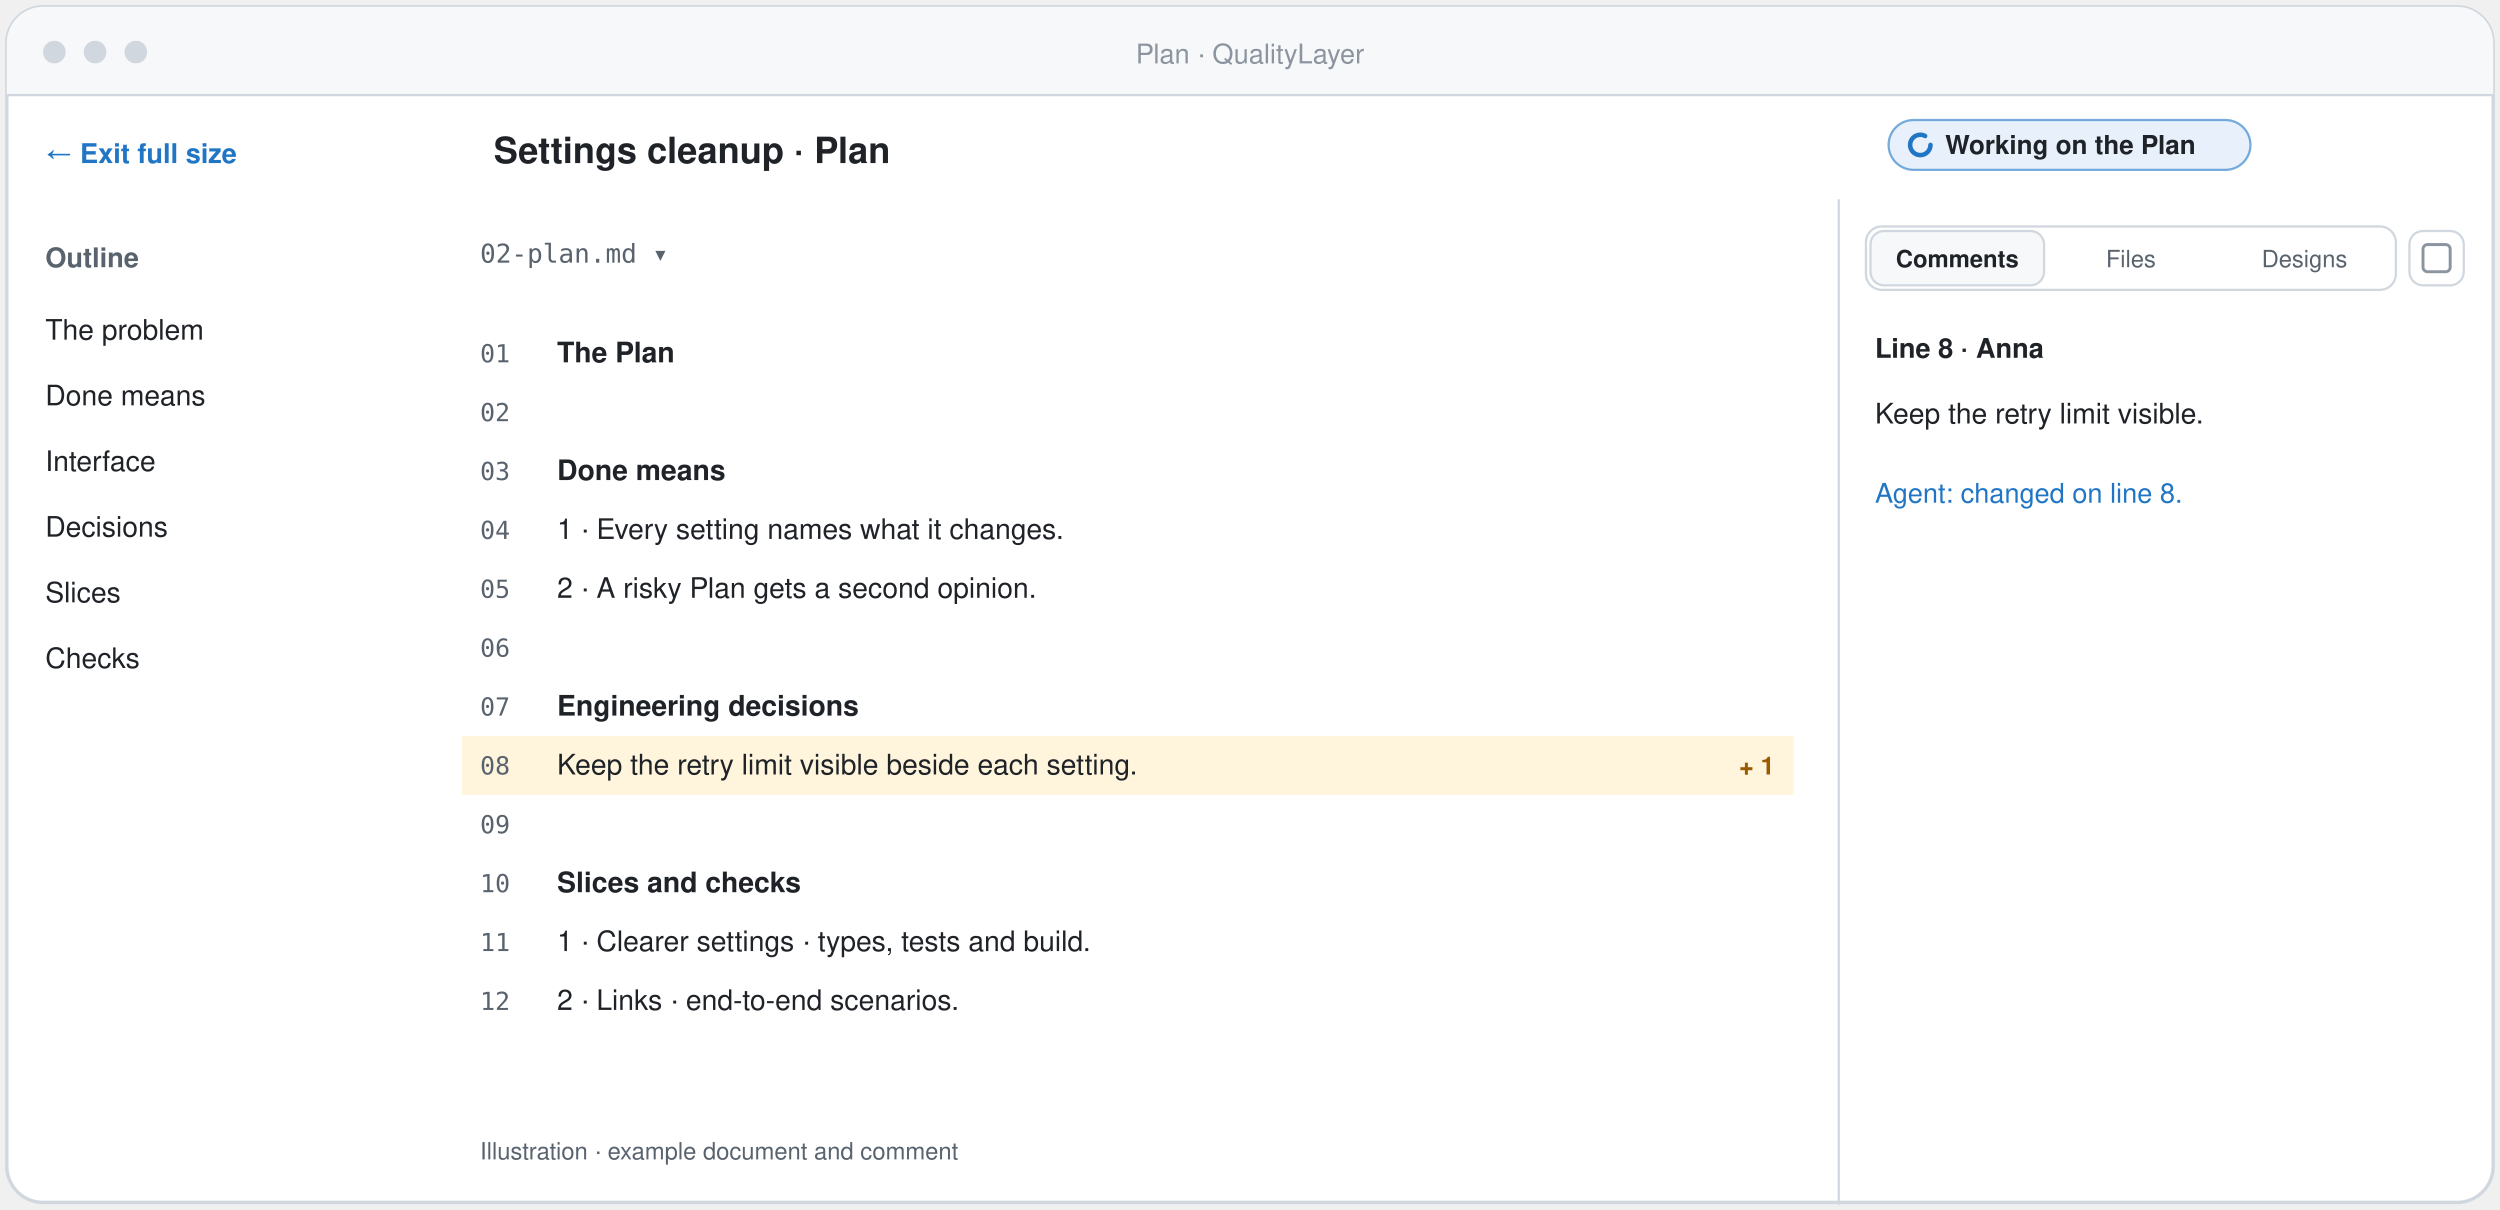
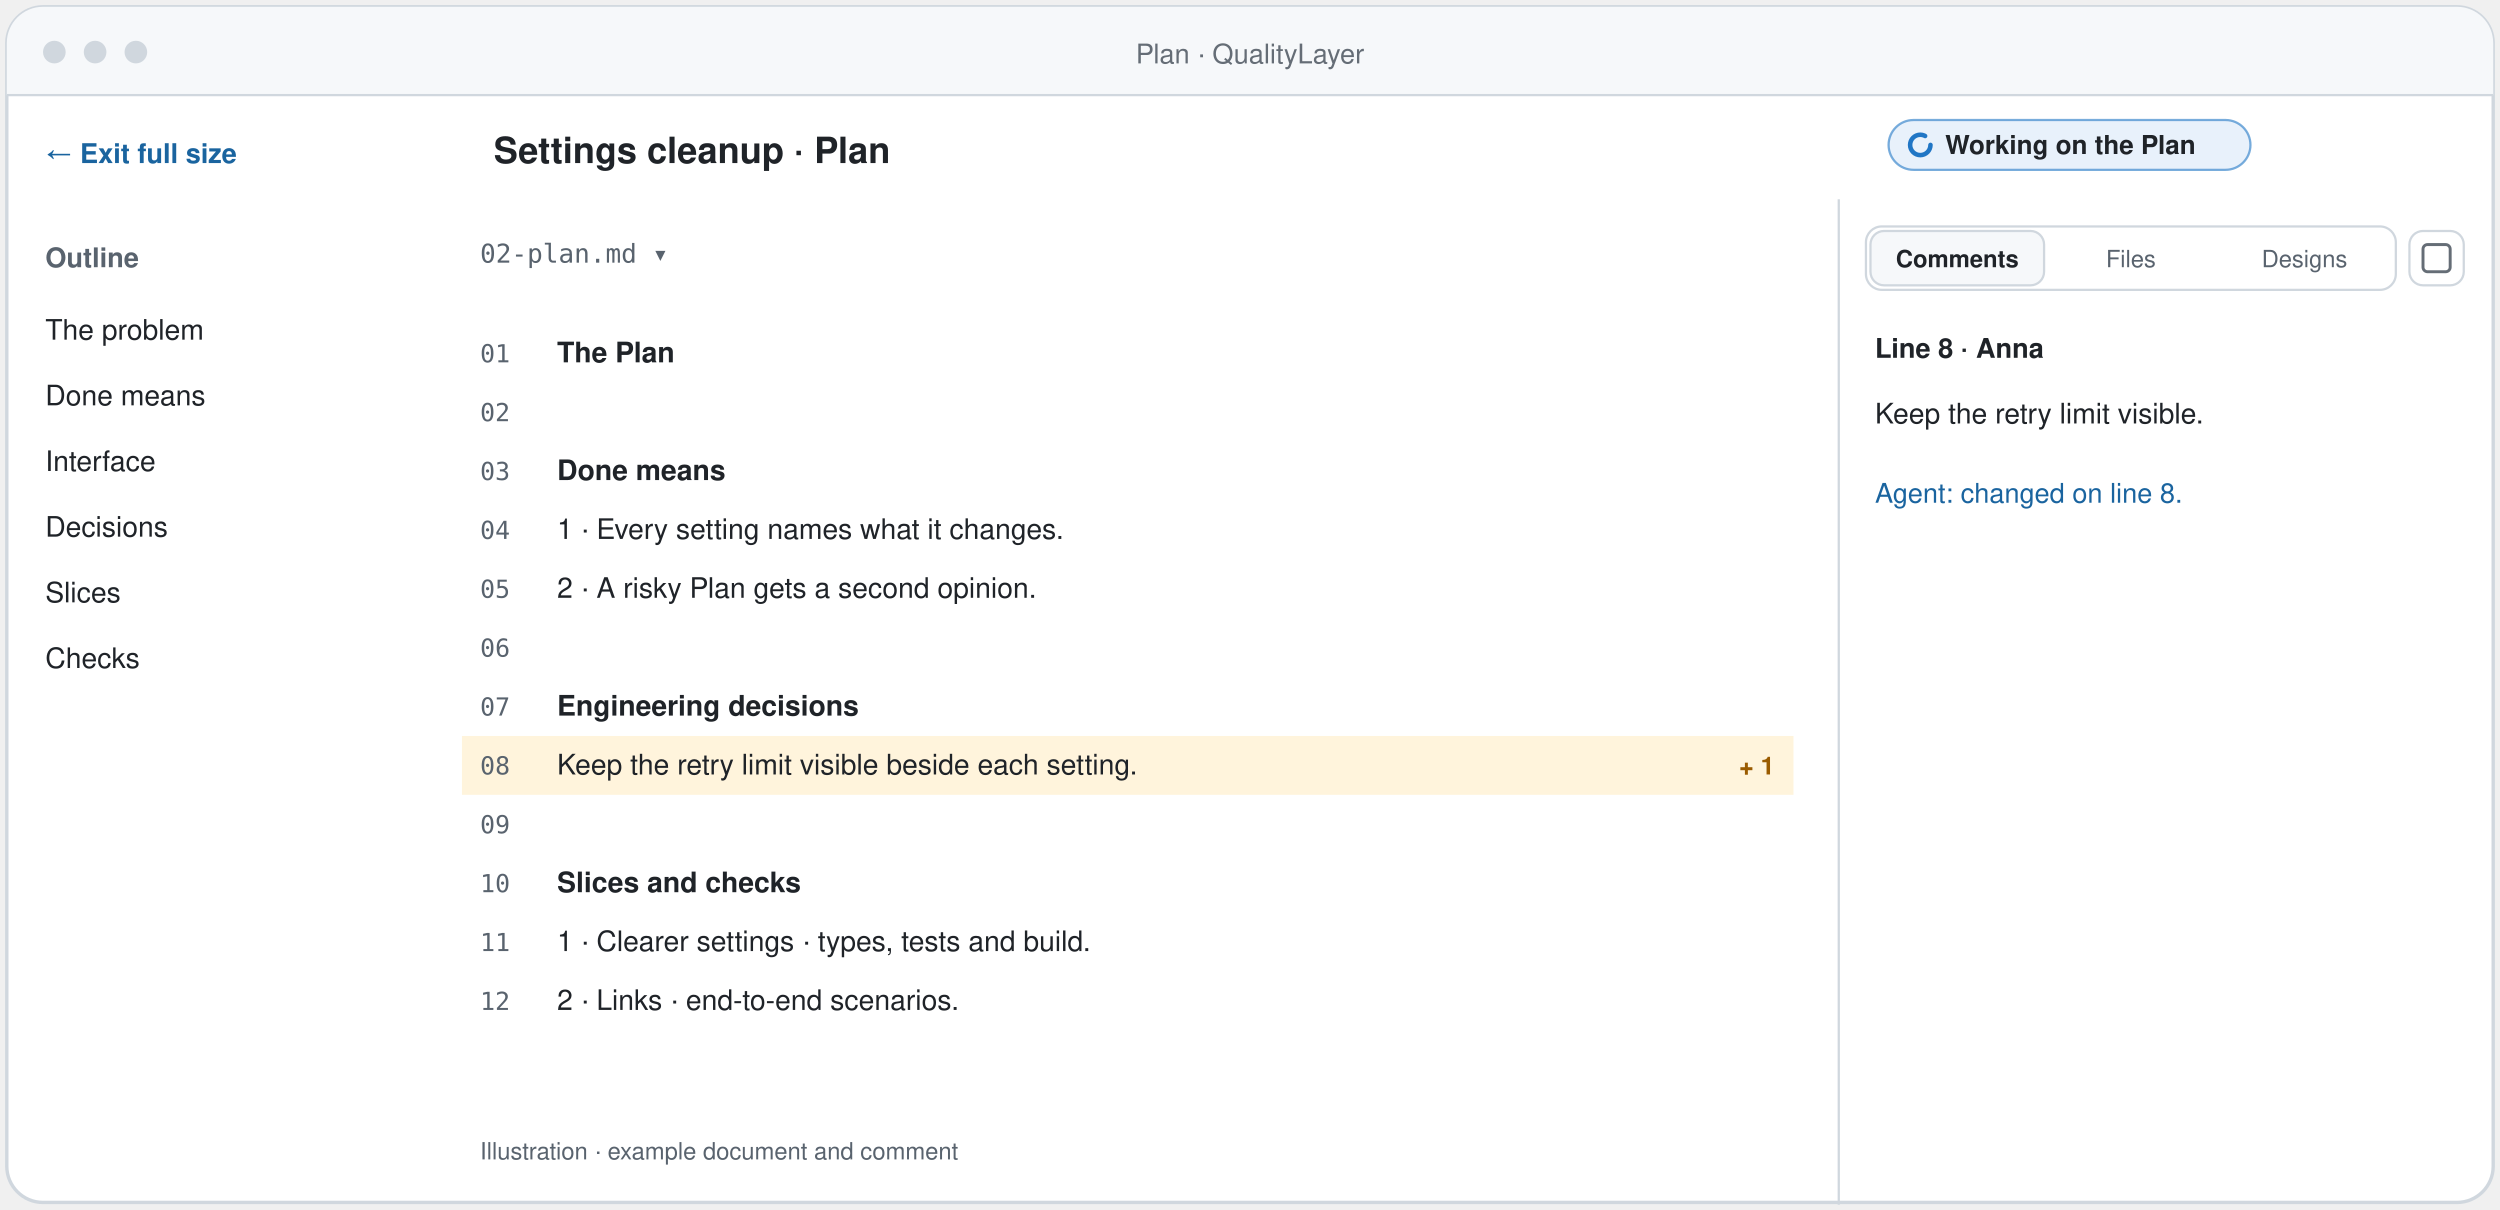
- <svg xmlns="http://www.w3.org/2000/svg" width="1104" height="534" viewBox="-2 -2 1104 534" role="img" aria-label="The full-size Plan: outline, document lines with a comment on line 8, live status, and Comments, Files and Designs">
+ <svg xmlns="http://www.w3.org/2000/svg" style="background:#ffffff" width="1104" height="534" viewBox="-2 -2 1104 534" role="img" aria-label="The full-size Plan: outline, document lines with a comment on line 8, live status, and Comments, Files and Designs">
  <rect x="1" y="1" width="1098" height="528" rx="16" fill="#ffffff" stroke="#d0d7de" stroke-width="1.5" />
  <path d="M1 17 a16 16 0 0 1 16 -16 H1083 a16 16 0 0 1 16 16 V40 H1 Z" fill="#f6f8fa" />
  <line x1="1" y1="40" x2="1099" y2="40" stroke="#d0d7de" />
  <circle cx="22" cy="21" r="5" fill="#d0d7de" />
  <circle cx="40" cy="21" r="5" fill="#d0d7de" />
  <circle cx="58" cy="21" r="5" fill="#d0d7de" />
-   <text x="550.0" y="26" font-family="-apple-system, BlinkMacSystemFont, 'Segoe UI', 'Helvetica Neue', Helvetica, Arial, sans-serif" font-size="12" font-weight="500" fill="#8c959f" text-anchor="middle">Plan · QualityLayer</text>
-   <text x="18" y="70" font-family="-apple-system, BlinkMacSystemFont, 'Segoe UI', 'Helvetica Neue', Helvetica, Arial, sans-serif" font-size="12" font-weight="600" fill="#2076c5" text-anchor="start">← Exit full size</text>
+   <text x="550.0" y="26" font-family="-apple-system, BlinkMacSystemFont, 'Segoe UI', 'Helvetica Neue', Helvetica, Arial, sans-serif" font-size="12" font-weight="500" fill="#656d76" text-anchor="middle">Plan · QualityLayer</text>
+   <text x="18" y="70" font-family="-apple-system, BlinkMacSystemFont, 'Segoe UI', 'Helvetica Neue', Helvetica, Arial, sans-serif" font-size="12" font-weight="600" fill="#1a649f" text-anchor="start">← Exit full size</text>
  <text x="216" y="70" font-family="-apple-system, BlinkMacSystemFont, 'Segoe UI', 'Helvetica Neue', Helvetica, Arial, sans-serif" font-size="16" font-weight="650" fill="#1f2328" text-anchor="start">Settings cleanup · Plan</text>
  <rect x="832" y="51" width="159.8" height="22" rx="11" fill="#e8f1fb" stroke="#2076c5" stroke-opacity="0.6" />
  <circle cx="846" cy="62" r="4.5" fill="none" stroke="#2076c5" stroke-width="2" stroke-dasharray="23.4 5.4" stroke-linecap="round" />
  <text x="857" y="66" font-family="-apple-system, BlinkMacSystemFont, 'Segoe UI', 'Helvetica Neue', Helvetica, Arial, sans-serif" font-size="11.5" font-weight="600" fill="#1f2328" text-anchor="start">Working on the Plan</text>
  <text x="18" y="116" font-family="-apple-system, BlinkMacSystemFont, 'Segoe UI', 'Helvetica Neue', Helvetica, Arial, sans-serif" font-size="12" font-weight="650" fill="#59636e" text-anchor="start">Outline</text>
  <text x="18" y="148" font-family="-apple-system, BlinkMacSystemFont, 'Segoe UI', 'Helvetica Neue', Helvetica, Arial, sans-serif" font-size="12.5" font-weight="500" fill="#1f2328" text-anchor="start">The problem</text>
  <text x="18" y="177" font-family="-apple-system, BlinkMacSystemFont, 'Segoe UI', 'Helvetica Neue', Helvetica, Arial, sans-serif" font-size="12.5" font-weight="500" fill="#1f2328" text-anchor="start">Done means</text>
  <text x="18" y="206" font-family="-apple-system, BlinkMacSystemFont, 'Segoe UI', 'Helvetica Neue', Helvetica, Arial, sans-serif" font-size="12.5" font-weight="500" fill="#1f2328" text-anchor="start">Interface</text>
  <text x="18" y="235" font-family="-apple-system, BlinkMacSystemFont, 'Segoe UI', 'Helvetica Neue', Helvetica, Arial, sans-serif" font-size="12.5" font-weight="500" fill="#1f2328" text-anchor="start">Decisions</text>
  <text x="18" y="264" font-family="-apple-system, BlinkMacSystemFont, 'Segoe UI', 'Helvetica Neue', Helvetica, Arial, sans-serif" font-size="12.5" font-weight="500" fill="#1f2328" text-anchor="start">Slices</text>
  <text x="18" y="293" font-family="-apple-system, BlinkMacSystemFont, 'Segoe UI', 'Helvetica Neue', Helvetica, Arial, sans-serif" font-size="12.5" font-weight="500" fill="#1f2328" text-anchor="start">Checks</text>
  <text x="210" y="114" font-family="ui-monospace, SFMono-Regular, Menlo, Consolas, monospace" font-size="11.5" font-weight="400" fill="#59636e" text-anchor="start">02-plan.md  ▾</text>
  <text x="210" y="158" font-family="ui-monospace, SFMono-Regular, Menlo, Consolas, monospace" font-size="11" font-weight="400" fill="#59636e" text-anchor="start">01</text>
  <text x="244" y="158" font-family="-apple-system, BlinkMacSystemFont, 'Segoe UI', 'Helvetica Neue', Helvetica, Arial, sans-serif" font-size="12.5" font-weight="650" fill="#1f2328" text-anchor="start">The Plan</text>
  <text x="210" y="184" font-family="ui-monospace, SFMono-Regular, Menlo, Consolas, monospace" font-size="11" font-weight="400" fill="#59636e" text-anchor="start">02</text>
  <text x="244" y="184" font-family="-apple-system, BlinkMacSystemFont, 'Segoe UI', 'Helvetica Neue', Helvetica, Arial, sans-serif" font-size="12.5" font-weight="400" fill="#1f2328" text-anchor="start" />
  <text x="210" y="210" font-family="ui-monospace, SFMono-Regular, Menlo, Consolas, monospace" font-size="11" font-weight="400" fill="#59636e" text-anchor="start">03</text>
  <text x="244" y="210" font-family="-apple-system, BlinkMacSystemFont, 'Segoe UI', 'Helvetica Neue', Helvetica, Arial, sans-serif" font-size="12.5" font-weight="650" fill="#1f2328" text-anchor="start">Done means</text>
  <text x="210" y="236" font-family="ui-monospace, SFMono-Regular, Menlo, Consolas, monospace" font-size="11" font-weight="400" fill="#59636e" text-anchor="start">04</text>
  <text x="244" y="236" font-family="-apple-system, BlinkMacSystemFont, 'Segoe UI', 'Helvetica Neue', Helvetica, Arial, sans-serif" font-size="12.5" font-weight="400" fill="#1f2328" text-anchor="start">1 · Every setting names what it changes.</text>
  <text x="210" y="262" font-family="ui-monospace, SFMono-Regular, Menlo, Consolas, monospace" font-size="11" font-weight="400" fill="#59636e" text-anchor="start">05</text>
  <text x="244" y="262" font-family="-apple-system, BlinkMacSystemFont, 'Segoe UI', 'Helvetica Neue', Helvetica, Arial, sans-serif" font-size="12.5" font-weight="400" fill="#1f2328" text-anchor="start">2 · A risky Plan gets a second opinion.</text>
  <text x="210" y="288" font-family="ui-monospace, SFMono-Regular, Menlo, Consolas, monospace" font-size="11" font-weight="400" fill="#59636e" text-anchor="start">06</text>
  <text x="244" y="288" font-family="-apple-system, BlinkMacSystemFont, 'Segoe UI', 'Helvetica Neue', Helvetica, Arial, sans-serif" font-size="12.5" font-weight="400" fill="#1f2328" text-anchor="start" />
  <text x="210" y="314" font-family="ui-monospace, SFMono-Regular, Menlo, Consolas, monospace" font-size="11" font-weight="400" fill="#59636e" text-anchor="start">07</text>
  <text x="244" y="314" font-family="-apple-system, BlinkMacSystemFont, 'Segoe UI', 'Helvetica Neue', Helvetica, Arial, sans-serif" font-size="12.5" font-weight="650" fill="#1f2328" text-anchor="start">Engineering decisions</text>
  <rect x="202" y="323" width="588" height="26" fill="#fff4dc" />
  <text x="766" y="340" font-family="-apple-system, BlinkMacSystemFont, 'Segoe UI', 'Helvetica Neue', Helvetica, Arial, sans-serif" font-size="11" font-weight="650" fill="#9a5b00" text-anchor="start">+ 1</text>
  <text x="210" y="340" font-family="ui-monospace, SFMono-Regular, Menlo, Consolas, monospace" font-size="11" font-weight="400" fill="#59636e" text-anchor="start">08</text>
  <text x="244" y="340" font-family="-apple-system, BlinkMacSystemFont, 'Segoe UI', 'Helvetica Neue', Helvetica, Arial, sans-serif" font-size="12.5" font-weight="400" fill="#1f2328" text-anchor="start">Keep the retry limit visible beside each setting.</text>
  <text x="210" y="366" font-family="ui-monospace, SFMono-Regular, Menlo, Consolas, monospace" font-size="11" font-weight="400" fill="#59636e" text-anchor="start">09</text>
  <text x="244" y="366" font-family="-apple-system, BlinkMacSystemFont, 'Segoe UI', 'Helvetica Neue', Helvetica, Arial, sans-serif" font-size="12.5" font-weight="400" fill="#1f2328" text-anchor="start" />
  <text x="210" y="392" font-family="ui-monospace, SFMono-Regular, Menlo, Consolas, monospace" font-size="11" font-weight="400" fill="#59636e" text-anchor="start">10</text>
  <text x="244" y="392" font-family="-apple-system, BlinkMacSystemFont, 'Segoe UI', 'Helvetica Neue', Helvetica, Arial, sans-serif" font-size="12.5" font-weight="650" fill="#1f2328" text-anchor="start">Slices and checks</text>
  <text x="210" y="418" font-family="ui-monospace, SFMono-Regular, Menlo, Consolas, monospace" font-size="11" font-weight="400" fill="#59636e" text-anchor="start">11</text>
  <text x="244" y="418" font-family="-apple-system, BlinkMacSystemFont, 'Segoe UI', 'Helvetica Neue', Helvetica, Arial, sans-serif" font-size="12.5" font-weight="400" fill="#1f2328" text-anchor="start">1 · Clearer settings · types, tests and build.</text>
  <text x="210" y="444" font-family="ui-monospace, SFMono-Regular, Menlo, Consolas, monospace" font-size="11" font-weight="400" fill="#59636e" text-anchor="start">12</text>
  <text x="244" y="444" font-family="-apple-system, BlinkMacSystemFont, 'Segoe UI', 'Helvetica Neue', Helvetica, Arial, sans-serif" font-size="12.5" font-weight="400" fill="#1f2328" text-anchor="start">2 · Links · end-to-end scenarios.</text>
  <line x1="810" y1="86" x2="810" y2="530" stroke="#d0d7de" />
  <rect x="822" y="98" width="234" height="28" rx="7" fill="#ffffff" stroke="#d0d7de" />
  <rect x="824.0" y="100" width="76.667" height="24" rx="6" fill="#f6f8fa" stroke="#d0d7de" />
  <text x="862.333" y="116" font-family="-apple-system, BlinkMacSystemFont, 'Segoe UI', 'Helvetica Neue', Helvetica, Arial, sans-serif" font-size="10.5" font-weight="600" fill="#1f2328" text-anchor="middle">Comments</text>
  <text x="939.0" y="116" font-family="-apple-system, BlinkMacSystemFont, 'Segoe UI', 'Helvetica Neue', Helvetica, Arial, sans-serif" font-size="10.5" font-weight="500" fill="#59636e" text-anchor="middle">Files</text>
  <text x="1015.667" y="116" font-family="-apple-system, BlinkMacSystemFont, 'Segoe UI', 'Helvetica Neue', Helvetica, Arial, sans-serif" font-size="10.5" font-weight="500" fill="#59636e" text-anchor="middle">Designs</text>
  <rect x="1062" y="100" width="24" height="24" rx="6" fill="#ffffff" stroke="#d0d7de" />
-   <rect x="1068" y="106" width="12" height="12" rx="2" fill="none" stroke="#8c959f" stroke-width="1.3" />
+   <rect x="1068" y="106" width="12" height="12" rx="2" fill="none" stroke="#656d76" stroke-width="1.3" />
  <text x="826" y="156" font-family="-apple-system, BlinkMacSystemFont, 'Segoe UI', 'Helvetica Neue', Helvetica, Arial, sans-serif" font-size="12" font-weight="650" fill="#1f2328" text-anchor="start">Line 8 · Anna</text>
  <text x="826" y="185" font-family="-apple-system, BlinkMacSystemFont, 'Segoe UI', 'Helvetica Neue', Helvetica, Arial, sans-serif" font-size="12.5" font-weight="400" fill="#1f2328" text-anchor="start">Keep the retry limit visible.</text>
-   <text x="826" y="220" font-family="-apple-system, BlinkMacSystemFont, 'Segoe UI', 'Helvetica Neue', Helvetica, Arial, sans-serif" font-size="12" font-weight="400" fill="#2076c5" text-anchor="start">Agent: changed on line 8.</text>
+   <text x="826" y="220" font-family="-apple-system, BlinkMacSystemFont, 'Segoe UI', 'Helvetica Neue', Helvetica, Arial, sans-serif" font-size="12" font-weight="400" fill="#1a649f" text-anchor="start">Agent: changed on line 8.</text>
  <text x="210" y="510" font-family="-apple-system, BlinkMacSystemFont, 'Segoe UI', 'Helvetica Neue', Helvetica, Arial, sans-serif" font-size="10.5" font-weight="400" fill="#59636e" text-anchor="start">Illustration · example document and comment</text>
</svg>
